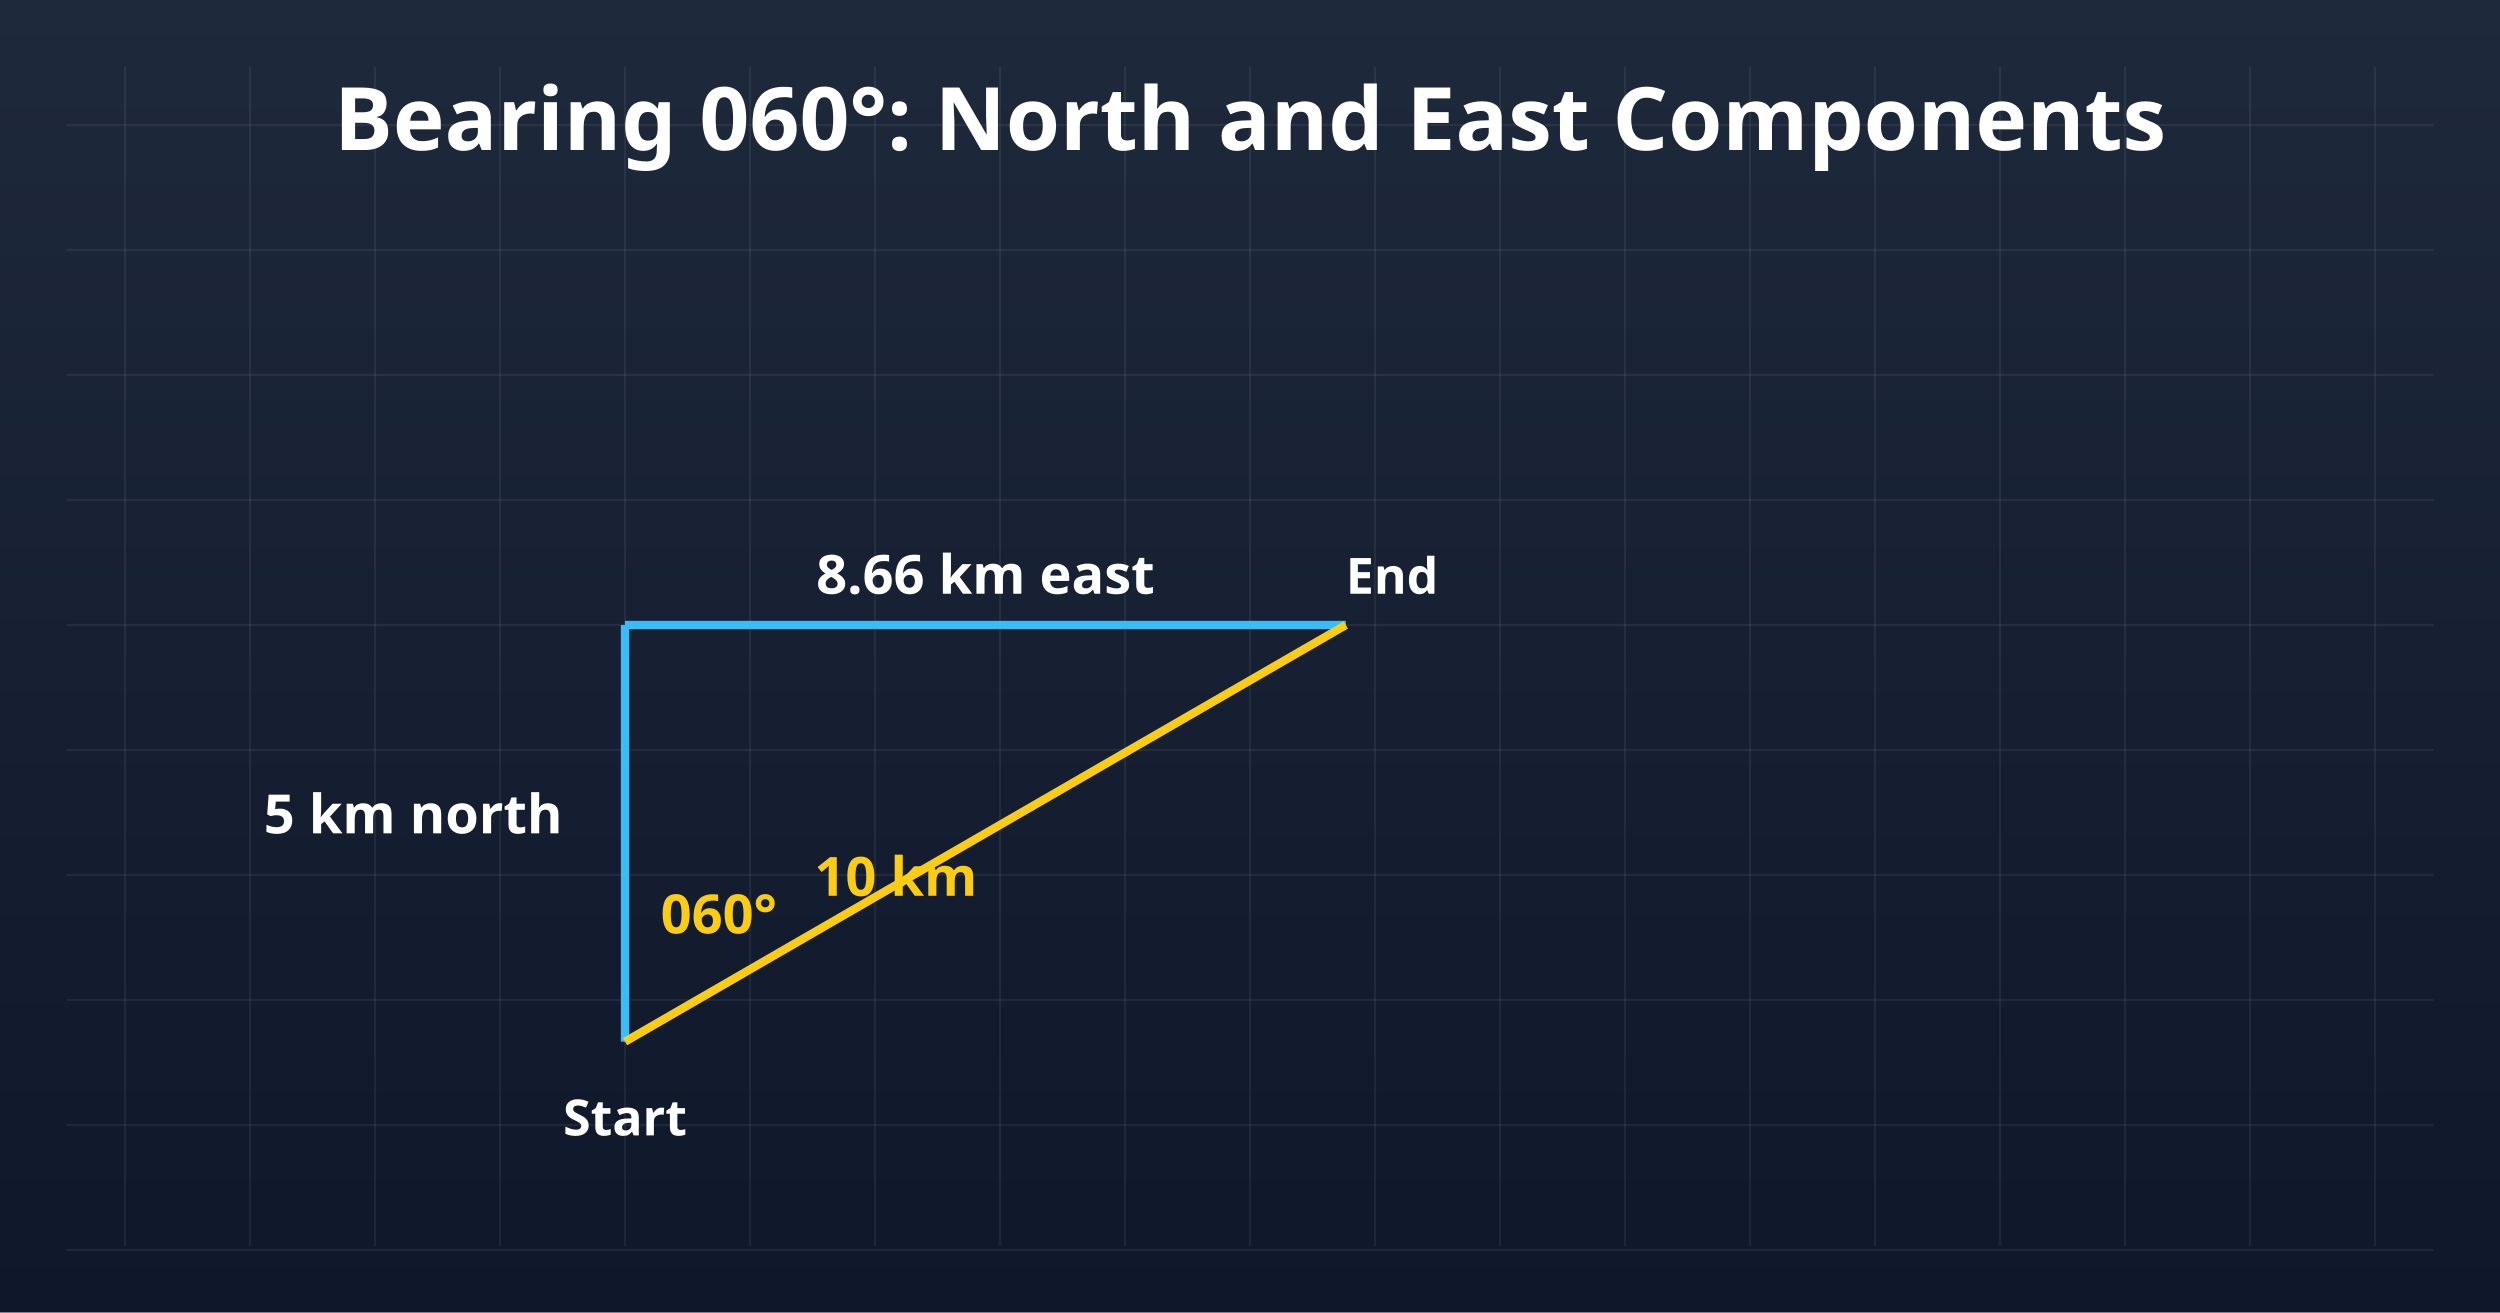
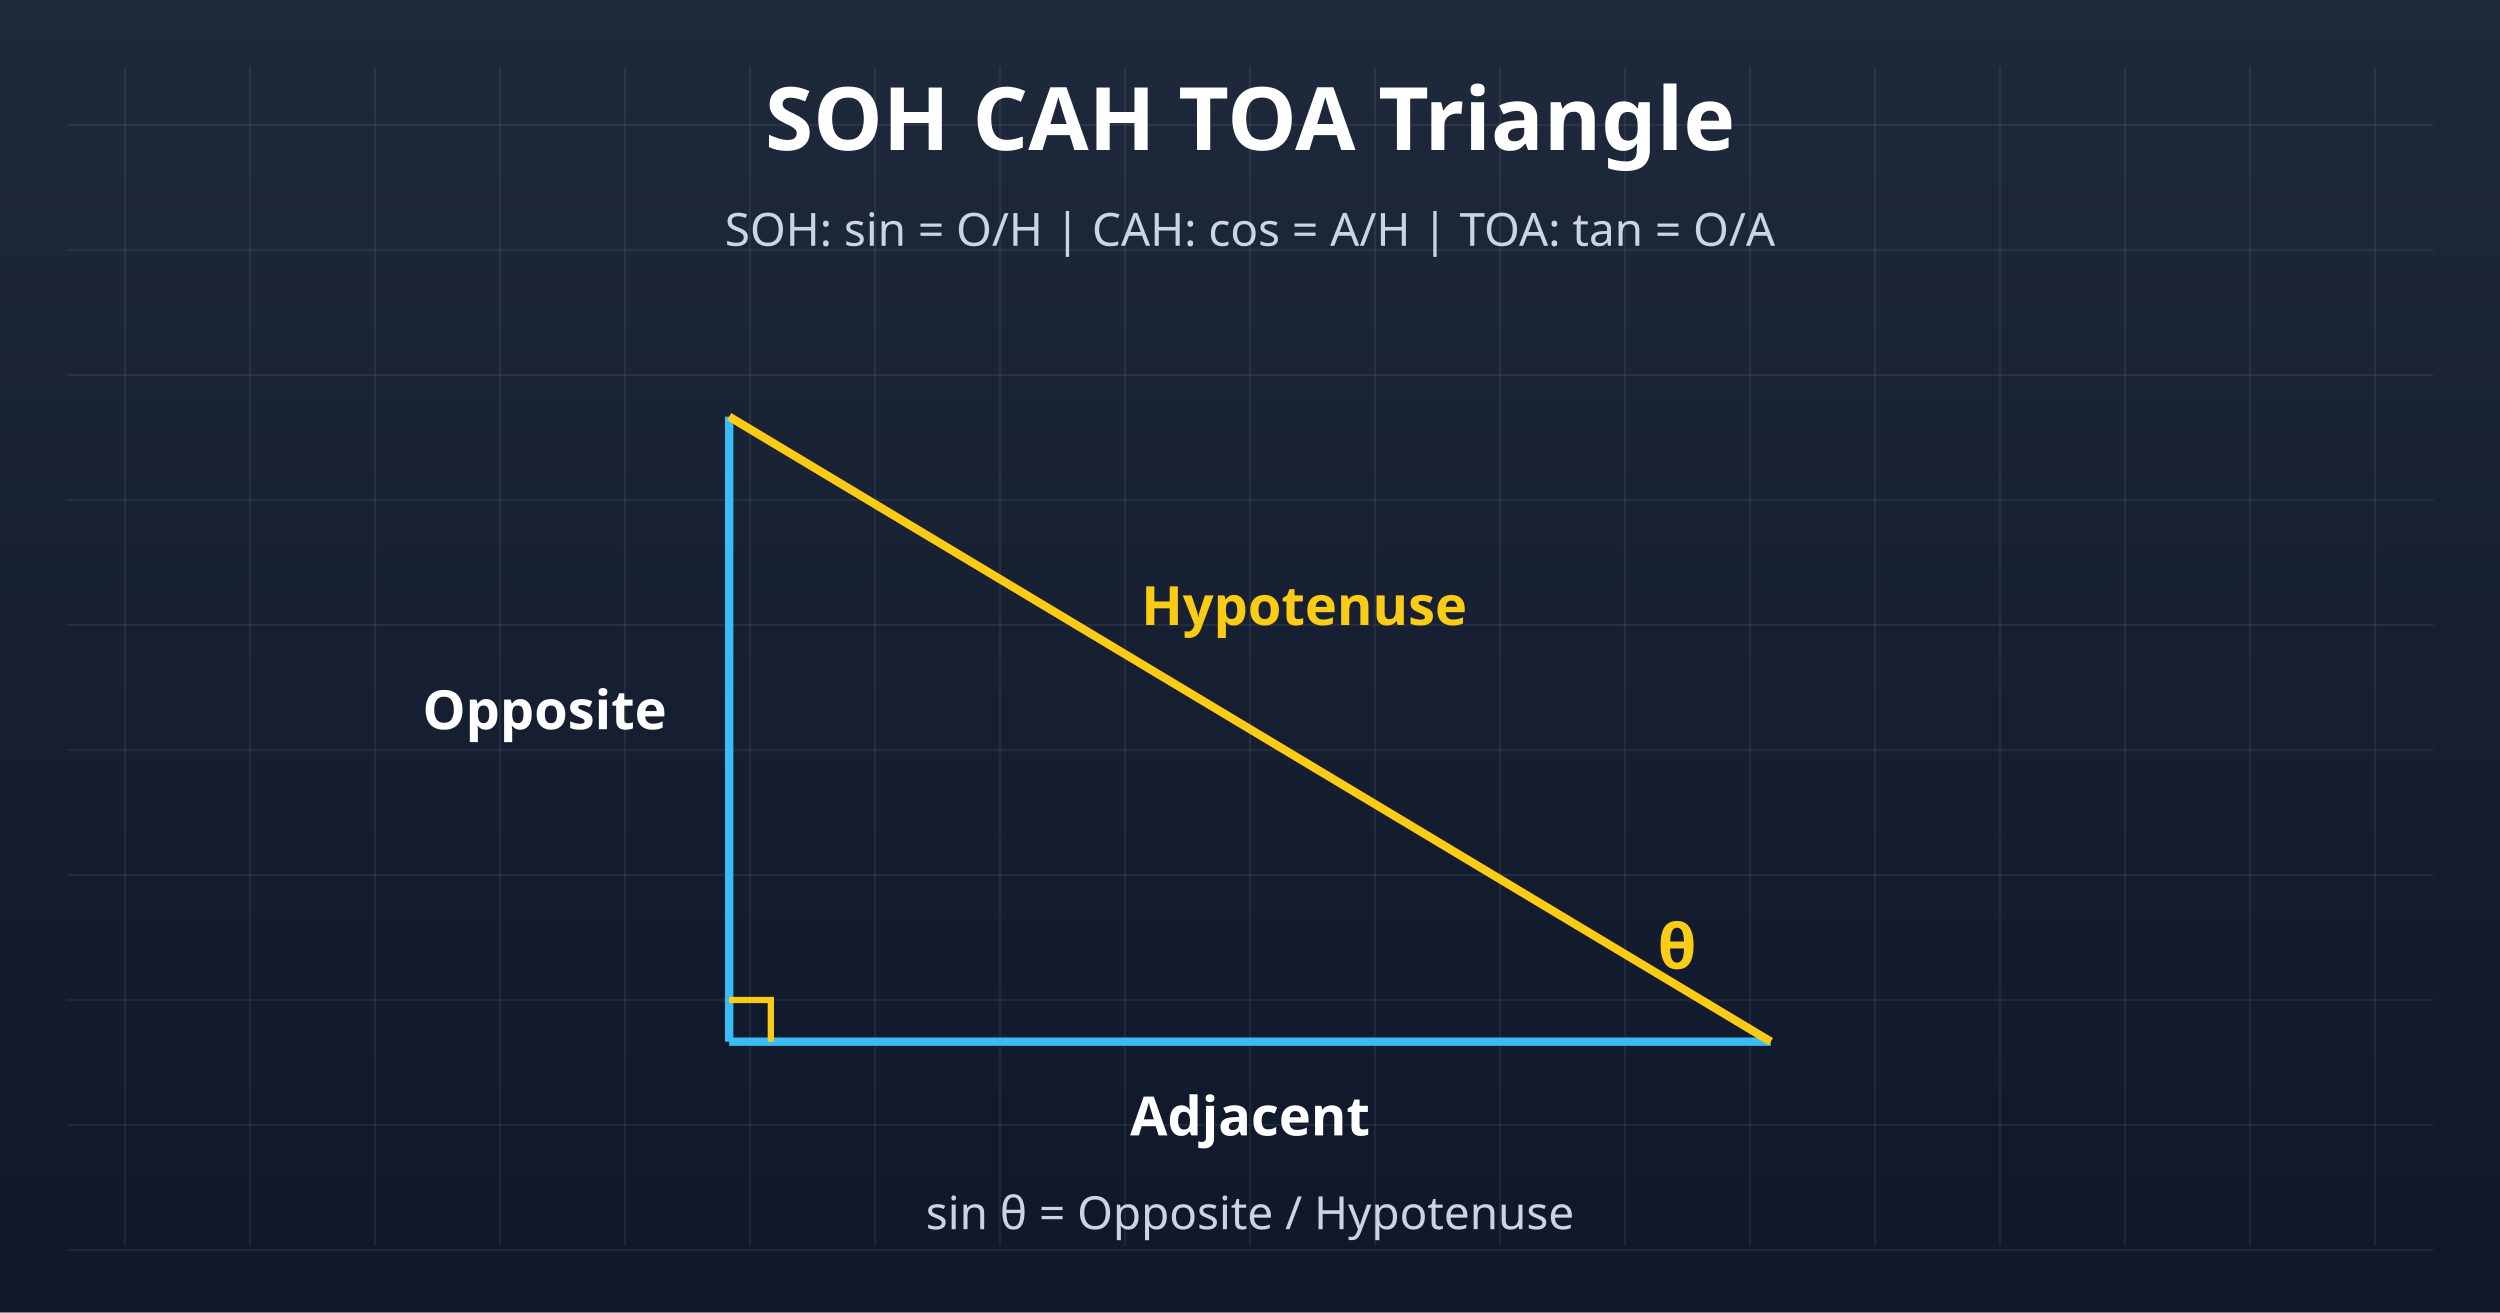
<svg xmlns="http://www.w3.org/2000/svg" width="1200" height="630" viewBox="0 0 1200 630">
  <defs>
    <linearGradient id="bg" x1="0" y1="0" x2="0" y2="1">
      <stop offset="0%" stop-color="#1e293b" />
      <stop offset="100%" stop-color="#0f172a" />
    </linearGradient>
  </defs>
  <rect width="1200" height="630" fill="url(#bg)" />
  <g stroke="#ffffff" stroke-opacity="0.06" stroke-width="1">
    <line x1="60" y1="32" x2="60" y2="598" />
    <line x1="120" y1="32" x2="120" y2="598" />
    <line x1="180" y1="32" x2="180" y2="598" />
    <line x1="240" y1="32" x2="240" y2="598" />
    <line x1="300" y1="32" x2="300" y2="598" />
    <line x1="360" y1="32" x2="360" y2="598" />
    <line x1="420" y1="32" x2="420" y2="598" />
    <line x1="480" y1="32" x2="480" y2="598" />
    <line x1="540" y1="32" x2="540" y2="598" />
    <line x1="600" y1="32" x2="600" y2="598" />
    <line x1="660" y1="32" x2="660" y2="598" />
    <line x1="720" y1="32" x2="720" y2="598" />
    <line x1="780" y1="32" x2="780" y2="598" />
    <line x1="840" y1="32" x2="840" y2="598" />
    <line x1="900" y1="32" x2="900" y2="598" />
    <line x1="960" y1="32" x2="960" y2="598" />
    <line x1="1020" y1="32" x2="1020" y2="598" />
    <line x1="1080" y1="32" x2="1080" y2="598" />
    <line x1="1140" y1="32" x2="1140" y2="598" />
    <line y1="60" x1="32" x2="1168" y2="60" />
    <line y1="120" x1="32" x2="1168" y2="120" />
    <line y1="180" x1="32" x2="1168" y2="180" />
    <line y1="240" x1="32" x2="1168" y2="240" />
    <line y1="300" x1="32" x2="1168" y2="300" />
    <line y1="360" x1="32" x2="1168" y2="360" />
    <line y1="420" x1="32" x2="1168" y2="420" />
    <line y1="480" x1="32" x2="1168" y2="480" />
    <line y1="540" x1="32" x2="1168" y2="540" />
    <line y1="600" x1="32" x2="1168" y2="600" />
  </g>
-   <text x="600" y="72" text-anchor="middle" font-family="system-ui, sans-serif" font-size="42" font-weight="700" fill="#ffffff">Bearing 060°: North and East Components</text>
-   <line x1="300.0" y1="500.0" x2="300.0" y2="300.0" stroke="#38bdf8" stroke-width="4" />
-   <line x1="300.0" y1="300.0" x2="646.0" y2="300.0" stroke="#38bdf8" stroke-width="4" />
-   <line x1="300.0" y1="500.0" x2="646.0" y2="300.0" stroke="#facc15" stroke-width="4" />
-   <text x="270" y="400" text-anchor="end" font-family="system-ui, sans-serif" font-size="26" font-weight="600" fill="#ffffff">5 km north</text>
-   <text x="473" y="285" text-anchor="middle" font-family="system-ui, sans-serif" font-size="26" font-weight="600" fill="#ffffff">8.66 km east</text>
-   <text x="430" y="430" text-anchor="middle" font-family="system-ui, sans-serif" font-size="26" font-weight="600" fill="#facc15">10 km</text>
-   <text x="345" y="448" text-anchor="middle" font-family="system-ui, sans-serif" font-size="26" font-weight="600" fill="#facc15">060°</text>
-   <text x="300" y="545" text-anchor="middle" font-family="system-ui, sans-serif" font-size="24" font-weight="600" fill="#ffffff">Start</text>
-   <text x="646" y="285" text-anchor="start" font-family="system-ui, sans-serif" font-size="24" font-weight="600" fill="#ffffff">End</text>
+   <text x="600" y="72" text-anchor="middle" font-family="system-ui, sans-serif" font-size="42" font-weight="700" fill="#ffffff">SOH CAH TOA Triangle</text>
+   <text x="600" y="118" text-anchor="middle" font-family="system-ui, sans-serif" font-size="22" font-weight="400" fill="#cbd5e1">SOH: sin = O/H  |  CAH: cos = A/H  |  TOA: tan = O/A</text>
+   <line x1="350.0" y1="500.0" x2="850.0" y2="500.0" stroke="#38bdf8" stroke-width="4" />
+   <line x1="350.0" y1="500.0" x2="350.0" y2="200.0" stroke="#38bdf8" stroke-width="4" />
+   <line x1="350.0" y1="200.0" x2="850.0" y2="500.0" stroke="#facc15" stroke-width="4" />
+   <path d="M 370,500 L 370,480 L 350,480" fill="none" stroke="#facc15" stroke-width="3" />
+   <text x="805" y="465" text-anchor="middle" font-family="system-ui, sans-serif" font-size="30" font-weight="600" fill="#facc15">θ</text>
+   <text x="320" y="350" text-anchor="end" font-family="system-ui, sans-serif" font-size="26" font-weight="600" fill="#ffffff">Opposite</text>
+   <text x="600" y="545" text-anchor="middle" font-family="system-ui, sans-serif" font-size="26" font-weight="600" fill="#ffffff">Adjacent</text>
+   <text x="626" y="300" text-anchor="middle" font-family="system-ui, sans-serif" font-size="26" font-weight="600" fill="#facc15">Hypotenuse</text>
+   <text x="600" y="590" text-anchor="middle" font-family="system-ui, sans-serif" font-size="22" font-weight="400" fill="#cbd5e1">sin θ = Opposite / Hypotenuse</text>
</svg>
